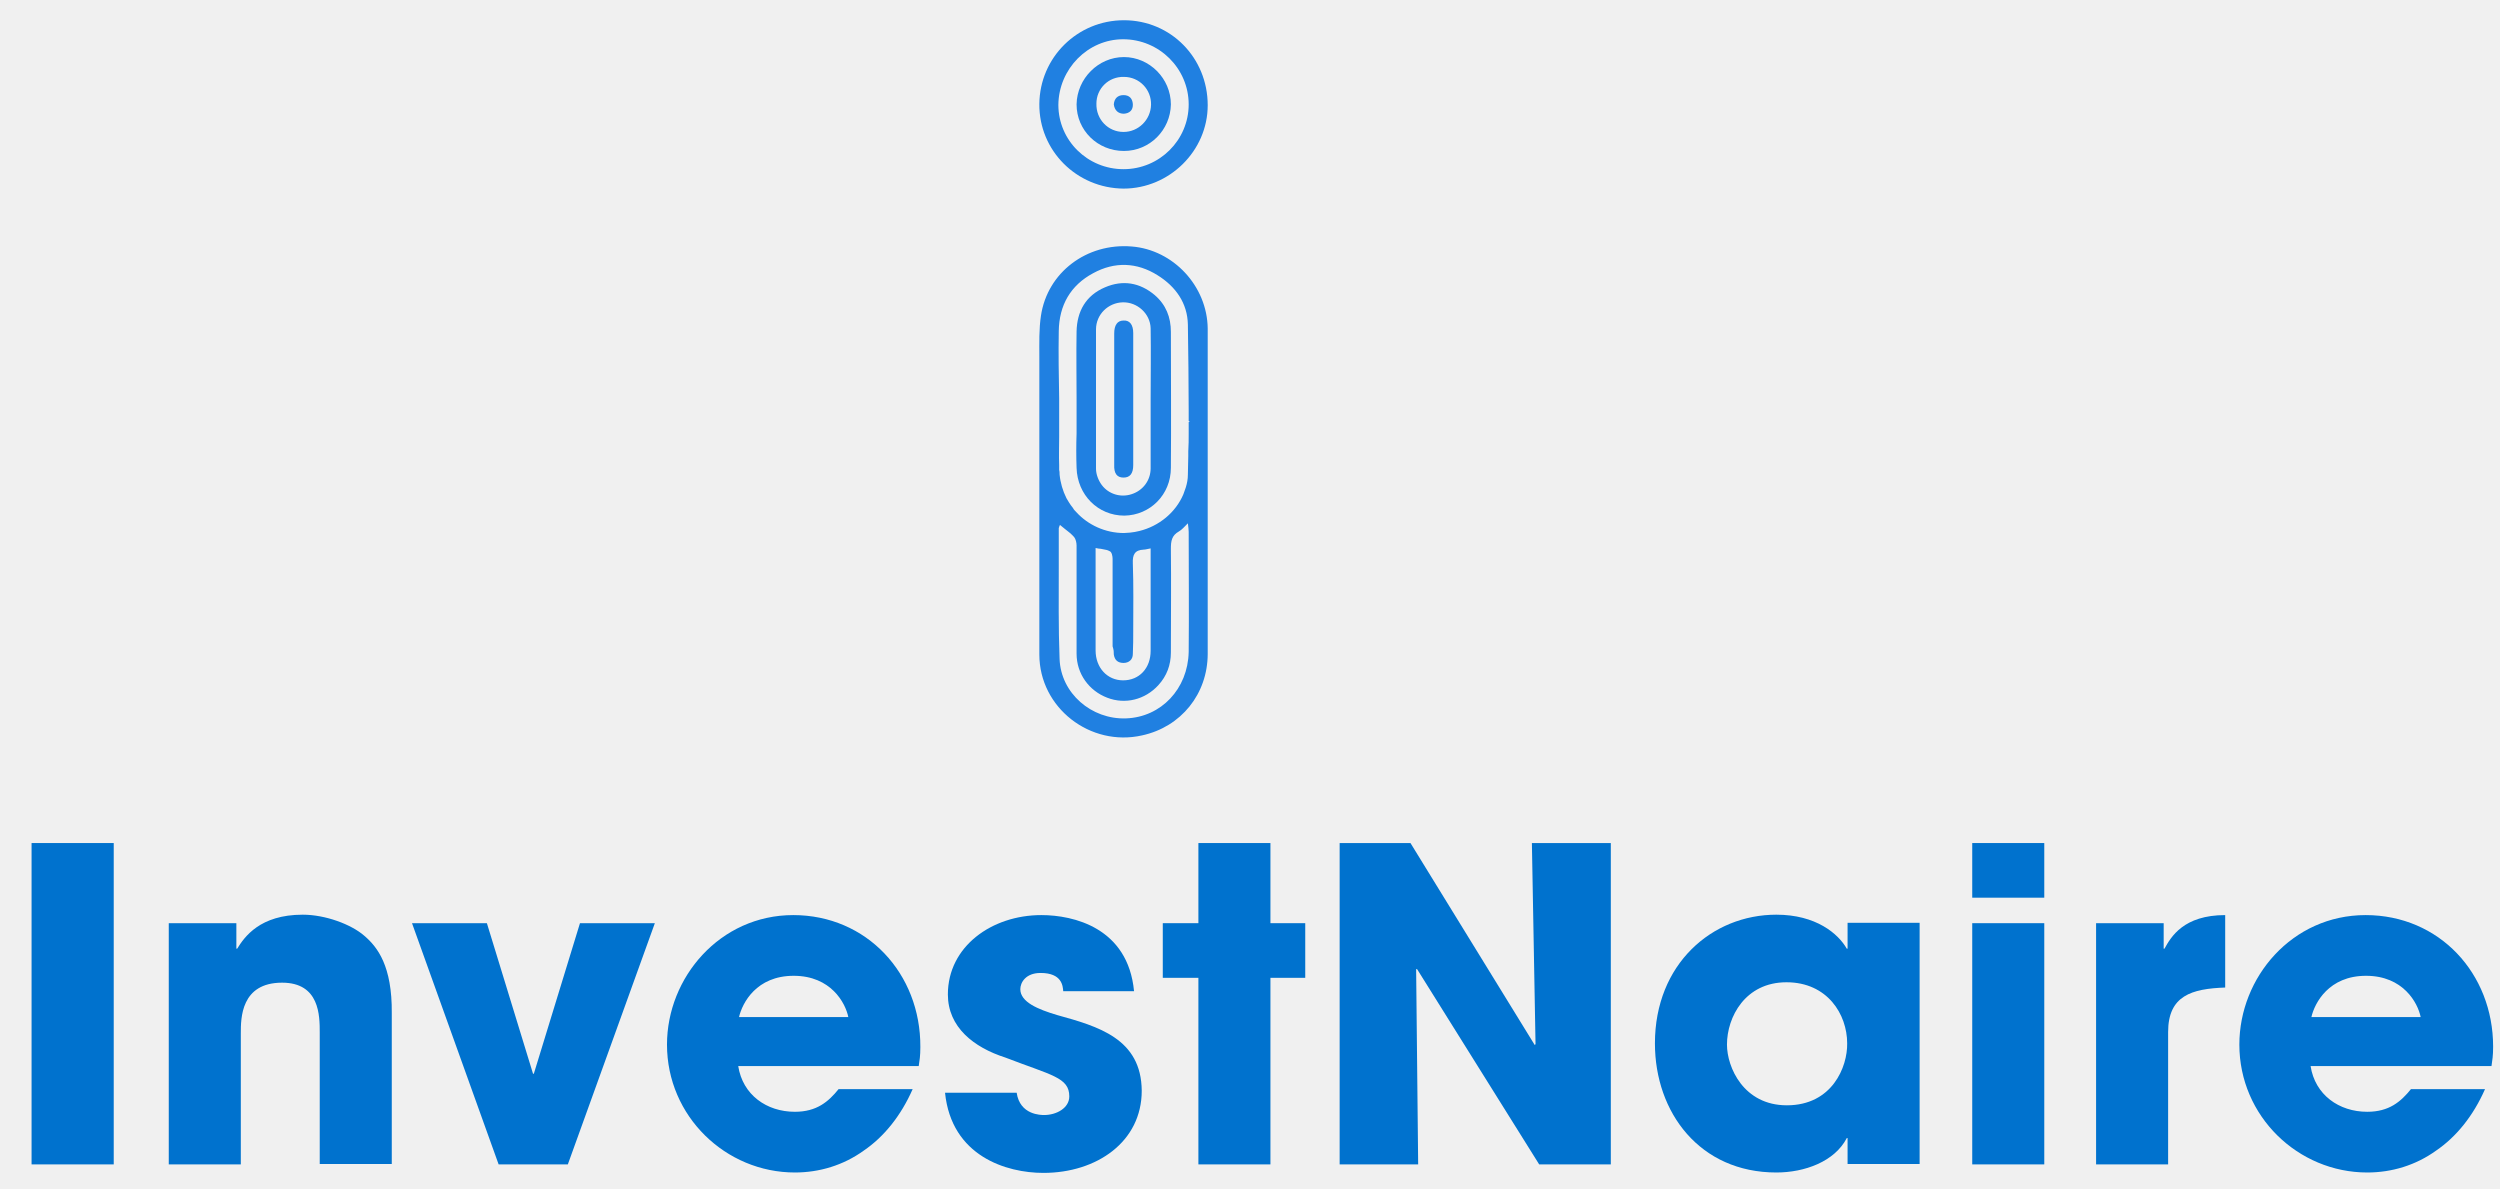
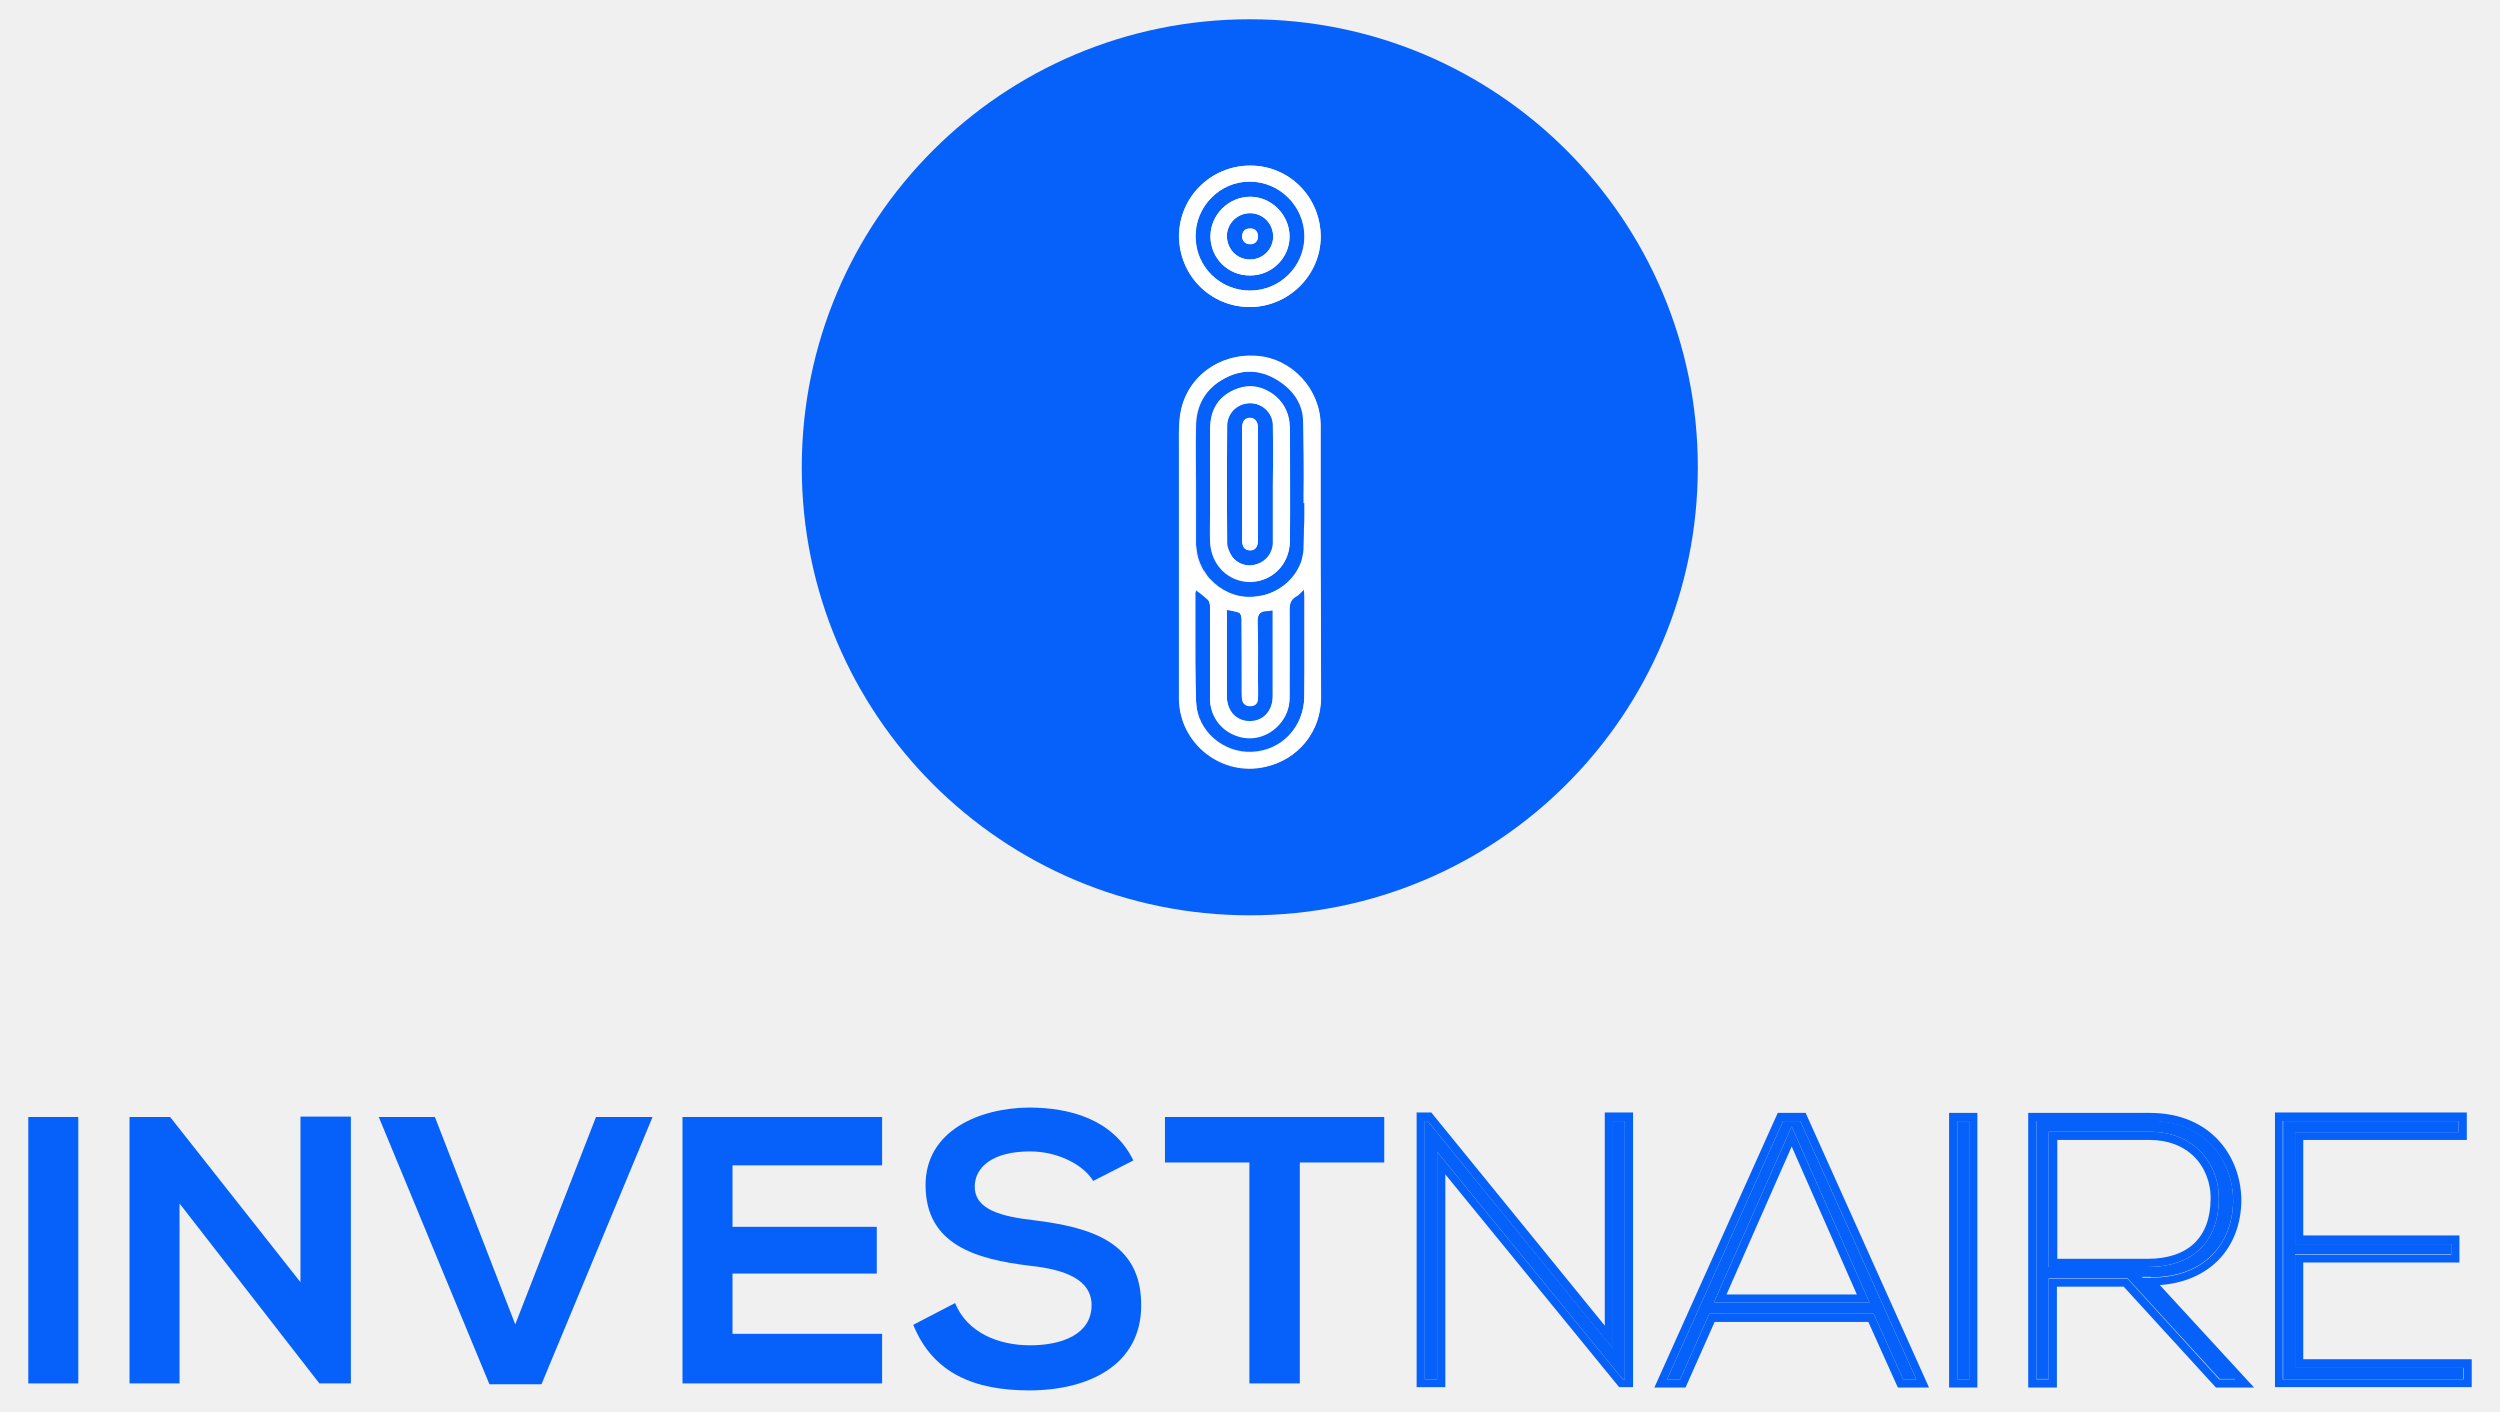
- <svg xmlns="http://www.w3.org/2000/svg" version="1.1" id="Layer_1" x="0px" y="0px" viewBox="0 0 617.7 293.7" style="enable-background:new 0 0 617.7 293.7;" xml:space="preserve">
+ <svg xmlns="http://www.w3.org/2000/svg" version="1.1" id="Layer_1" x="0px" y="0px" viewBox="0 0 609.9 344.3" style="enable-background:new 0 0 609.9 344.3;" xml:space="preserve">
  <style type="text/css">
- 	.st0{fill:#2080E1;}
- 	.st1{fill:#0072CE;}
+ 	.st0{fill:#0561F9;}
+ 	.st1{fill:#FFFFFF;}
+ 	.st2{fill:none;}
</style>
  <g>
-     <path class="st0" d="M298.4,161.5c0-13.3,0-26.7,0-40h0c0-1.9,0-3.8,0-5.7c0-0.4,0-0.8,0-1.1c0-1.9,0-3.8,0-5.7v-5.4   c0-0.7,0-1.3,0-2v-1.1c0-6.4,0-12.9,0-19.3c-0.1-10.5-8.5-19.5-18.8-20.3c-11.1-0.9-20.8,6.4-22.4,17.1c-0.5,3.3-0.4,6.7-0.4,10   c0,6.5,0,12.9,0,19.3c0,2.4,0,4.9,0,7.4v1.1c0,0.1,0,0.3,0,0.4c0,0.3,0,0.6,0,0.9v6.3c0,0.4,0,0.8,0,1.1c0,0.7,0,1.3,0,2   c0,0.4,0,0.8,0,1.1c0,0.3,0,0.5,0,0.8v9.5c0,7.9,0,15.9,0,23.8c0,13.2,12.6,22.9,25.4,20C291.8,179.6,298.4,171.5,298.4,161.5z    M261.6,81.8c0.1-6.4,2.9-11.3,8.5-14.3c5.3-2.9,10.8-2.7,15.9,0.5c4.5,2.8,7.4,6.9,7.5,12.2c0.1,7.1,0.2,14.2,0.2,21.3   c0,0.4,0,0.8,0,1.1c0,0.1,0,0.2,0,0.3c0,0.4,0,0.8,0,1.1l0.3,0.1c-0.1,0-0.2,0.1-0.3,0.2c0,0.4,0,0.8,0,1.1c0,0.2,0,0.5,0,0.7   c0,0.4,0,0.8,0,1.1c0,1.4,0,2.8-0.1,4.3c0,0.4,0,0.8,0,1.2c0,1.5-0.1,3-0.1,4.6c0,1.1-0.2,2.1-0.5,3.1c-0.2,0.6-0.4,1.2-0.6,1.7   c-1.9,4.5-6,7.9-10.9,9.1c-0.7,0.2-1.5,0.3-2.3,0.4c-0.5,0-1,0.1-1.5,0.1c-4.6,0-8.9-2-11.8-5.2c-0.3-0.3-0.6-0.6-0.8-1   c-0.4-0.5-0.7-0.9-1-1.4c-0.2-0.3-0.4-0.7-0.6-1c-0.9-1.8-1.5-3.8-1.7-5.9c0-0.4,0-0.8-0.1-1.1c0-0.4,0-0.8,0-1.1   c-0.1-2.4,0-4.8,0-7.2c0-3.1,0-6.2,0-9.3h0C261.6,93,261.5,87.4,261.6,81.8z M275.2,161.7c0.2,1.4,1,2.1,2.4,2.1   c1.3,0,2.3-0.8,2.3-2.2c0.1-2,0.1-3.9,0.1-5.9c0-5.5,0.1-11-0.1-16.5c-0.1-2.2,0.5-3.3,2.7-3.4c0.5,0,1-0.2,1.7-0.3v2.1   c0,7.7,0,15.5,0,23.2c0,4.3-2.8,7.3-6.8,7.3c-3.9,0-6.8-3.1-6.8-7.4c0-7.7,0-15.5,0-23.2v-2.1c0.5,0.1,0.9,0.2,1.3,0.2   c0.5,0.1,1.1,0.2,1.5,0.3c0.3,0.1,0.5,0.2,0.7,0.3c0.5,0.2,0.7,1.2,0.7,1.9c0,7.2,0,14.4,0,21.6   C275.2,160.6,275.2,161.1,275.2,161.7z M278.2,177.5c-8.5,0.3-16.1-6.2-16.4-14.7c-0.3-7.7-0.2-15.4-0.2-23.1c0-0.4,0-0.8,0-1.1   c0-2.7,0-5.3,0-8c0-0.1,0-0.2,0.1-0.4c0-0.1,0.1-0.3,0.2-0.5c0.4,0.3,0.7,0.6,1.1,0.9c0.9,0.7,1.7,1.3,2.4,2.1   c0.4,0.5,0.6,1.4,0.6,2.1c0,1.2,0,2.4,0,3.6c0,0.4,0,0.8,0,1.1c0,7.3,0,14.7,0,22c0,5,3.1,9.2,7.6,10.9c4.4,1.7,9.3,0.5,12.6-3.1   c2.1-2.3,3.1-5,3.1-8.1c0-8.5,0.1-17.1,0-25.6c0-1.9,0.2-3.3,2-4.3c0.7-0.4,1.3-1.1,2.2-2c0.1,0.9,0.2,1.5,0.2,2.1   c0,9.9,0.1,19.8,0,29.7C293.5,170.2,286.9,177.2,278.2,177.5z" />
-     <path class="st0" d="M277.6,46.6c11.3,0,20.8-9.3,20.8-20.6c0-11.7-9.1-21-20.7-21c-11.5,0-20.8,9.2-20.9,20.7   C256.7,37.2,266,46.5,277.6,46.6z M277.5,9.7c8.9,0,16.2,7.2,16.2,16.1c0,8.8-7.2,16-16.1,16c-8.9,0-16.1-7.1-16.1-15.9   C261.6,17,268.8,9.7,277.5,9.7z" />
-     <path class="st0" d="M266,115.6c0.2,6.7,5.3,11.8,11.8,11.8c6.4-0.1,11.5-5.2,11.5-11.8c0.1-11.2,0-22.4,0-33.6   c0-3.6-1.2-6.7-4-9.1c-3.7-3.1-7.9-3.8-12.3-1.9c-4.7,2-6.9,5.9-7,10.9c-0.1,5.6,0,11.2,0,16.7h0c0,2.8,0,5.6,0,8.5   C265.9,109.9,265.9,112.8,266,115.6z M270.8,81.4c0-3.7,3-6.6,6.6-6.7c3.6-0.1,6.8,2.8,6.9,6.4c0.1,5.8,0,11.7,0,17.5h0   c0,5.7,0,11.4,0,17.1c0,3-1.9,5.5-4.7,6.4c-2.7,0.9-5.7,0-7.4-2.3c-0.8-1.1-1.4-2.6-1.4-4C270.8,104.4,270.8,92.9,270.8,81.4z" />
-     <path class="st0" d="M277.7,37.3c6.4,0,11.5-5.2,11.6-11.5c0-6.4-5.3-11.7-11.6-11.7c-6.3,0-11.6,5.3-11.7,11.7   C266,32.2,271.2,37.3,277.7,37.3z M277.7,19c3.8,0,6.8,3.1,6.7,6.9c-0.1,3.7-3.1,6.7-6.8,6.7c-3.8,0-6.8-3.1-6.7-7   C270.9,21.9,273.9,18.9,277.7,19z" />
-     <path class="st0" d="M277.6,118c1.6,0,2.4-1,2.4-3.1c0-10.9,0-21.7,0-32.6c0-2.1-0.9-3.2-2.4-3.1c-1.5,0-2.3,1.1-2.3,3.2   c0,5.4,0,10.9,0,16.3h0c0,5.4,0,10.7,0,16.1C275.2,117,276,118,277.6,118z" />
-     <path class="st0" d="M277.7,28.1c1.4-0.1,2.3-0.9,2.2-2.4c-0.1-1.4-0.9-2.2-2.3-2.2c-1.5,0-2.3,0.9-2.4,2.3   C275.4,27.3,276.3,28.1,277.7,28.1z" />
-     <rect x="7.8" y="208.3" class="st1" width="20.3" height="79.4" />
-     <path class="st1" d="M90,231.2c-3.2-2.8-9.6-5.2-15.2-5.2c-10.6,0-14.4,5.5-16.2,8.4h-0.2v-6.3H41.7v59.6h17.8v-32.4   c0-3.7,0-12.5,10.2-12.5c9.3,0,9.3,8.2,9.3,12.3v32.5h17.8v-37.3C96.9,238.7,93.3,234,90,231.2z" />
-     <polygon class="st1" points="131.9,265.3 131.7,265.3 120.3,228.1 101.8,228.1 123.2,287.7 140.3,287.7 161.8,228.1 143.3,228.1     " />
-     <path class="st1" d="M196,226.1c-18.1,0-31.2,15.4-31.2,32c0,17.7,14.5,31.6,31.6,31.6c6.1,0,12-1.8,17-5.4   c5-3.4,9.2-8.6,12.1-15.2h-18.3c-2.5,3.1-5.4,5.6-10.8,5.6c-7,0-12.9-4.2-14-11.3H227c0.2-1.4,0.4-2.4,0.4-4.7   C227.5,240.5,214.1,226.1,196,226.1z M182.6,251.3c0.8-3.5,4.3-10.2,13.5-10.2s12.8,6.7,13.5,10.2H182.6z" />
-     <path class="st1" d="M261.2,250.8c-4.7-1.4-9.1-3.2-9.1-6.4c0-1.6,1.3-4,5-4c5.3,0,5.5,3.2,5.6,4.5h17.5   c-1.5-15.7-15-18.8-22.9-18.8c-12.3,0-23.1,7.8-23.1,19.6c0,8.1,6.4,13.1,14.2,15.6c11.4,4.4,15.8,4.9,15.8,9.6   c0,2.9-3.2,4.6-6.2,4.6c-0.8,0-6,0-6.8-5.5h-17.7c1.6,15.7,15.2,19.8,24.3,19.8c13.2,0,24.3-7.7,24.3-20.3   C282,256.6,271.3,253.6,261.2,250.8z" />
-     <polygon class="st1" points="313.9,208.3 296.1,208.3 296.1,228.1 287.3,228.1 287.3,241.6 296.1,241.6 296.1,287.7 313.9,287.7    313.9,241.6 322.5,241.6 322.5,228.1 313.9,228.1  " />
-     <polygon class="st1" points="379.4,258 379.2,258.2 348.5,208.3 331,208.3 331,287.7 350.4,287.7 349.9,239.5 350.1,239.4    380.3,287.7 398,287.7 398,208.3 378.5,208.3  " />
-     <path class="st1" d="M456.5,234.4h-0.2c-2.1-3.7-7.6-8.4-17.4-8.4c-15.9,0-30,12.2-30,31.8c0,17.1,11.1,31.9,30,31.9   c7,0,14.4-2.7,17.4-8.5h0.2v6.4h17.8v-59.6h-17.8V234.4z M441.5,273.1c-10.7,0-14.8-9.4-14.8-15c0-6.8,4.5-15.4,14.7-15.4   c10.1,0,15,7.9,15,15.1C456.5,263.6,452.7,273.1,441.5,273.1z" />
-     <rect x="487.3" y="208.3" class="st1" width="17.8" height="13.5" />
-     <rect x="487.3" y="228.1" class="st1" width="17.8" height="59.6" />
-     <path class="st1" d="M534.8,234.4h-0.2v-6.3h-16.7v59.6h17.8V255c0-9,5.8-10.7,14.1-11v-17.9C539.5,226.1,536.4,231.5,534.8,234.4z   " />
-     <path class="st1" d="M616,258.6c0-18.1-13.3-32.5-31.5-32.5s-31.2,15.4-31.2,32c0,17.7,14.5,31.6,31.6,31.6c6.1,0,12-1.8,17-5.4   c5-3.4,9.2-8.6,12.1-15.2h-18.3c-2.5,3.1-5.4,5.6-10.8,5.6c-7,0-12.9-4.2-14-11.3h44.7C615.8,261.9,616,261,616,258.6z    M571.1,251.3c0.8-3.5,4.3-10.2,13.5-10.2s12.8,6.7,13.5,10.2H571.1z" />
+     <g>
+       <path class="st0" d="M304.9,63.3c3.1,0,5.6-2.4,5.7-5.5c0.1-3.2-2.4-5.7-5.6-5.8c-3.1,0-5.6,2.4-5.7,5.5    C299.3,60.7,301.7,63.3,304.9,63.3z M305,55.7c1.1,0,1.8,0.6,1.9,1.8c0.1,1.3-0.7,2-1.9,2c-1.2,0-1.9-0.7-2-1.9    C303.1,56.4,303.7,55.7,305,55.7z" />
+       <path class="st0" d="M304.9,70.9c7.3,0,13.3-5.9,13.3-13.2c0-7.4-6.1-13.4-13.4-13.4c-7.3,0-13.2,6.1-13.2,13.4    C291.6,65,297.6,70.9,304.9,70.9z M305,48c5.2,0,9.6,4.5,9.6,9.7c0,5.2-4.3,9.5-9.6,9.5c-5.4,0-9.7-4.3-9.7-9.6    C295.3,52.4,299.7,48,305,48z" />
+       <path class="st0" d="M304.9,4.7c-60.4,0-109.3,48.9-109.3,109.3c0,60.4,48.9,109.3,109.3,109.3c60.4,0,109.3-48.9,109.3-109.3    C414.2,53.6,365.3,4.7,304.9,4.7z M305,40.4c9.6,0,17.2,7.8,17.2,17.4c0,9.4-7.9,17.1-17.3,17.1c-9.6,0-17.3-7.8-17.3-17.4    C287.7,48,295.5,40.4,305,40.4z M322.2,170.3c0,8.2-5.5,15-13.5,16.8c-10.6,2.5-21-5.6-21.1-16.6c0-6.6,0-13.2,0-19.8v-7.9    c0-0.2,0-0.4,0-0.6c0-0.3,0-0.6,0-1c0-0.5,0-1.1,0-1.6c0-0.3,0-0.6,0-0.9v-5.2c0-0.3,0-0.5,0-0.8c0-0.1,0-0.2,0-0.3v-0.9    c0-2,0-4.1,0-6.1c0-5.4,0-10.7,0-16c0-2.8-0.1-5.6,0.3-8.3c1.4-8.9,9.4-14.9,18.6-14.2c8.6,0.7,15.6,8.1,15.6,16.8    c0,5.3,0,10.7,0,16v1c0,0.6,0,1.1,0,1.7v4.4c0,1.6,0,3.2,0,4.7c0,0.3,0,0.6,0,1c0,1.6,0,3.2,0,4.7h0    C322.2,148.2,322.3,159.3,322.2,170.3z" />
+       <path class="st0" d="M302.9,151c0-0.5-0.2-1.4-0.6-1.6c-0.2-0.1-0.4-0.2-0.6-0.2c-0.4-0.1-0.8-0.2-1.3-0.3    c-0.4-0.1-0.7-0.1-1.1-0.2v1.8c0,6.4,0,12.8,0,19.3c0,3.6,2.3,6.1,5.6,6.1c3.3,0,5.6-2.5,5.6-6.1c0-6.4,0-12.8,0-19.3v-1.7    c-0.6,0.1-1,0.2-1.4,0.2c-1.9,0-2.3,1-2.3,2.8c0.1,4.6,0.1,9.1,0.1,13.7c0,1.6,0,3.3,0,4.9c-0.1,1.2-0.8,1.8-1.9,1.8    c-1.1,0-1.8-0.6-2-1.8c-0.1-0.5,0-1,0-1.5C303,163,303,157,302.9,151z" />
+       <path class="st0" d="M310.5,103.6c-0.1-3-2.8-5.4-5.7-5.3c-3,0.1-5.5,2.5-5.5,5.5c0,9.5,0,19,0,28.6c0,1.1,0.5,2.3,1.2,3.3    c1.4,2,3.9,2.7,6.1,1.9c2.3-0.7,3.9-2.8,3.9-5.3c0-4.7,0-9.5,0-14.2h0C310.6,113.3,310.6,108.5,310.5,103.6z M304.9,134.2    c-1.3,0-1.9-0.9-1.9-2.7c0-4.5,0-8.9,0-13.4h0c0-4.5,0-9,0-13.5c0-1.8,0.6-2.6,1.9-2.7c1.3,0,2,0.9,2,2.6c0,9,0,18,0,27.1    C306.9,133.4,306.2,134.3,304.9,134.2z" />
+       <path class="st0" d="M318.3,121.7c0-0.1,0-0.2,0-0.2c0-0.3,0-0.6,0-0.9c0-5.9,0-11.8-0.1-17.7c-0.1-4.4-2.5-7.8-6.2-10.2    c-4.3-2.6-8.8-2.8-13.2-0.4c-4.7,2.5-7,6.6-7,11.9c-0.1,4.6,0,9.3,0,13.9h0c0,2.6,0,5.1,0,7.7c0,2,0,4,0,6c0,0.3,0,0.6,0,0.9    c0,0.3,0,0.6,0.1,0.9c0.1,1.7,0.6,3.4,1.4,4.9c0.1,0.3,0.3,0.6,0.5,0.8c0.3,0.4,0.5,0.8,0.8,1.2c0.2,0.3,0.4,0.5,0.7,0.8    c2.5,2.7,6,4.4,9.8,4.3c0.4,0,0.9,0,1.3-0.1c0.6-0.1,1.3-0.2,1.9-0.3c4-1,7.5-3.8,9.1-7.5c0.2-0.5,0.4-0.9,0.5-1.4    c0.2-0.8,0.4-1.7,0.4-2.6c0-1.3,0.1-2.5,0.1-3.8c0-0.3,0-0.6,0-1c0-1.2,0.1-2.4,0.1-3.5c0-0.3,0-0.6,0-1c0-0.2,0-0.4,0-0.6    c0-0.3,0-0.6,0-1c0.1,0,0.2-0.1,0.2-0.1l-0.2-0.1C318.3,122.3,318.3,122,318.3,121.7z M314.6,132.2c0,5.5-4.3,9.7-9.6,9.8    c-5.4,0-9.6-4.2-9.8-9.8c-0.1-2.3,0-4.7,0-7c0-2.3,0-4.7,0-7h0c0-4.6,0-9.3,0-13.9c0.1-4.2,1.9-7.4,5.8-9.1    c3.6-1.6,7.2-1,10.2,1.6c2.3,2,3.3,4.6,3.3,7.5C314.6,113.6,314.7,122.9,314.6,132.2z" />
+       <path class="st0" d="M318.1,143.7c-0.8,0.7-1.2,1.3-1.8,1.6c-1.5,0.8-1.7,2-1.7,3.5c0.1,7.1,0,14.2,0,21.2c0,2.6-0.8,4.8-2.6,6.7    c-2.7,2.9-6.8,3.9-10.5,2.6c-3.8-1.4-6.3-4.9-6.3-9c0-6.1,0-12.2,0-18.3c0-0.3,0-0.6,0-1c0-1,0-2,0-3c0-0.6-0.1-1.4-0.5-1.8    c-0.6-0.6-1.3-1.2-2-1.7c-0.3-0.2-0.6-0.5-0.9-0.7c0,0.2-0.1,0.3-0.1,0.4c0,0.1-0.1,0.2-0.1,0.3c0,2.2,0,4.4,0,6.6    c0,0.3,0,0.6,0,0.9c0,6.4-0.1,12.8,0.2,19.2c0.3,7.1,6.6,12.5,13.6,12.2c7.2-0.3,12.7-6,12.8-13.5c0.1-8.2,0-16.4,0-24.7    C318.2,144.9,318.2,144.5,318.1,143.7z" />
+       <path class="st1" d="M322.2,137.1c0-1.6,0-3.1,0-4.7c0-0.3,0-0.6,0-1c0-1.6,0-3.1,0-4.7v-4.4c0-0.6,0-1.1,0-1.7v-1    c0-5.3,0-10.7,0-16c-0.1-8.7-7-16.2-15.6-16.8c-9.2-0.7-17.3,5.3-18.6,14.2c-0.4,2.7-0.3,5.5-0.3,8.3c0,5.4,0,10.7,0,16    c0,2,0,4.1,0,6.1v0.9c0,0.1,0,0.2,0,0.3c0,0.3,0,0.5,0,0.8v5.2c0,0.3,0,0.6,0,0.9c0,0.5,0,1.1,0,1.6c0,0.3,0,0.6,0,1    c0,0.2,0,0.4,0,0.6v7.9c0,6.6,0,13.2,0,19.8c0,10.9,10.4,19,21.1,16.6c8-1.8,13.5-8.6,13.5-16.8    C322.3,159.3,322.2,148.2,322.2,137.1L322.2,137.1z M318.2,170.1c-0.1,7.4-5.6,13.2-12.8,13.5c-7,0.3-13.4-5.1-13.6-12.2    c-0.2-6.4-0.2-12.8-0.2-19.2c0-0.3,0-0.6,0-0.9c0-2.2,0-4.4,0-6.6c0-0.1,0-0.2,0.1-0.3c0-0.1,0.1-0.2,0.1-0.4    c0.3,0.3,0.6,0.5,0.9,0.7c0.7,0.6,1.4,1.1,2,1.7c0.4,0.4,0.5,1.2,0.5,1.8c0,1,0,2,0,3c0,0.3,0,0.6,0,1c0,6.1,0,12.2,0,18.3    c0,4.1,2.5,7.6,6.3,9c3.7,1.4,7.7,0.4,10.5-2.6c1.7-1.9,2.6-4.1,2.6-6.7c0-7.1,0-14.2,0-21.2c0-1.5,0.2-2.7,1.7-3.5    c0.6-0.3,1-0.9,1.8-1.6c0.1,0.8,0.2,1.3,0.2,1.7C318.2,153.7,318.3,161.9,318.2,170.1z M303,170.5c0.1,1.2,0.9,1.8,2,1.8    c1.1,0,1.9-0.6,1.9-1.8c0.1-1.6,0-3.3,0-4.9c0-4.6,0.1-9.1-0.1-13.7c-0.1-1.8,0.4-2.8,2.3-2.8c0.4,0,0.8-0.1,1.4-0.2v1.7    c0,6.4,0,12.8,0,19.3c0,3.6-2.4,6.1-5.6,6.1c-3.3,0-5.6-2.5-5.6-6.1c0-6.4,0-12.9,0-19.3v-1.8c0.4,0.1,0.7,0.1,1.1,0.2    c0.5,0.1,0.9,0.2,1.3,0.3c0.2,0.1,0.4,0.1,0.6,0.2c0.4,0.2,0.6,1,0.6,1.6c0,6,0,12,0,18C303,169.5,302.9,170,303,170.5z     M318.2,122.9c0,0.3,0,0.6,0,1c0,0.2,0,0.4,0,0.6c0,0.3,0,0.6,0,1c0,1.2,0,2.4-0.1,3.5c0,0.3,0,0.6,0,1c0,1.3-0.1,2.5-0.1,3.8    c0,0.9-0.2,1.7-0.4,2.6c-0.1,0.5-0.3,1-0.5,1.4c-1.6,3.7-5,6.5-9.1,7.5c-0.6,0.2-1.2,0.3-1.9,0.3c-0.4,0-0.8,0.1-1.3,0.1    c-3.8,0-7.3-1.7-9.8-4.3c-0.2-0.3-0.5-0.5-0.7-0.8c-0.3-0.4-0.6-0.8-0.8-1.2c-0.2-0.3-0.3-0.5-0.5-0.8c-0.8-1.5-1.3-3.1-1.4-4.9    c0-0.3,0-0.6-0.1-0.9c0-0.3,0-0.6,0-0.9c-0.1-2,0-4,0-6c0-2.6,0-5.1,0-7.7h0c0-4.6,0-9.3,0-13.9c0.1-5.3,2.4-9.4,7-11.9    c4.4-2.4,8.9-2.3,13.2,0.4c3.7,2.3,6.2,5.7,6.2,10.2c0.1,5.9,0.2,11.8,0.1,17.7c0,0.3,0,0.6,0,0.9c0,0.1,0,0.2,0,0.2    c0,0.3,0,0.6,0,0.9l0.2,0.1C318.4,122.8,318.3,122.8,318.2,122.9z" />
+       <path class="st1" d="M304.9,74.9c9.4,0,17.2-7.7,17.3-17.1c0-9.7-7.6-17.4-17.2-17.4c-9.5,0-17.3,7.6-17.3,17.1    C287.6,67.2,295.3,74.9,304.9,74.9z M304.9,44.3c7.4,0,13.4,6,13.4,13.4c0,7.3-6,13.2-13.3,13.2c-7.4,0-13.3-5.9-13.3-13.2    C291.6,50.4,297.6,44.3,304.9,44.3z" />
+       <path class="st1" d="M311.3,96.7c-3.1-2.6-6.6-3.2-10.2-1.6c-3.9,1.7-5.7,4.9-5.8,9.1c-0.1,4.6,0,9.3,0,13.9h0c0,2.3,0,4.7,0,7    c0,2.3,0,4.7,0,7c0.2,5.6,4.4,9.8,9.8,9.8c5.3,0,9.5-4.3,9.6-9.8c0.1-9.3,0-18.6,0-27.9C314.6,101.3,313.6,98.7,311.3,96.7z     M310.6,132.4c0,2.5-1.6,4.5-3.9,5.3c-2.2,0.7-4.7,0-6.1-1.9c-0.6-0.9-1.2-2.2-1.2-3.3c-0.1-9.5-0.1-19,0-28.6    c0-3.1,2.5-5.5,5.5-5.5c3-0.1,5.7,2.3,5.7,5.3c0.1,4.8,0,9.7,0,14.5h0C310.6,122.9,310.6,127.6,310.6,132.4z" />
+       <path class="st1" d="M305,67.2c5.3,0,9.6-4.3,9.6-9.5c0-5.3-4.4-9.7-9.6-9.7c-5.2,0-9.7,4.4-9.7,9.7C295.3,63,299.6,67.3,305,67.2    z M305,52c3.2,0,5.6,2.6,5.6,5.8c0,3.1-2.6,5.6-5.7,5.5c-3.2,0-5.6-2.6-5.6-5.8C299.4,54.4,301.9,52,305,52z" />
+       <path class="st1" d="M304.9,102c-1.3,0-1.9,0.9-1.9,2.7c0,4.5,0,9,0,13.5h0c0,4.5,0,8.9,0,13.4c0,1.8,0.6,2.6,1.9,2.7    c1.3,0,2-0.8,2-2.6c0-9,0-18,0-27.1C306.9,102.9,306.2,102,304.9,102z" />
+       <path class="st1" d="M305,59.6c1.2,0,1.9-0.8,1.9-2c-0.1-1.2-0.7-1.8-1.9-1.8c-1.2,0-1.9,0.7-2,1.9    C303.1,58.9,303.8,59.6,305,59.6z" />
+     </g>
+     <g>
+       <path class="st2" d="M539.3,292.6c0-4-1.4-7.7-4-10.4c-2.7-2.7-6.4-4.1-10.9-4.1h-22.6v29h22C533.7,307.1,539.2,302,539.3,292.6z" />
+       <polygon class="st2" points="421.2,315.8 453,315.8 437.1,279.8   " />
+       <rect x="6.9" y="272.5" class="st0" width="12.2" height="65" />
+       <polygon class="st0" points="73.3,312.8 41.5,272.5 31.6,272.5 31.6,337.5 43.8,337.5 43.8,293.6 78,337.6 78,337.5 85.6,337.5     85.6,272.4 73.3,272.4   " />
+       <polygon class="st0" points="125.7,323.1 106.1,272.5 92.4,272.5 119.4,337.7 132.1,337.7 159.2,272.5 145.4,272.5   " />
+       <polygon class="st0" points="166.5,337.5 215.2,337.5 215.2,325.4 178.7,325.4 178.7,310.7 213.9,310.7 213.9,299.3 178.7,299.3     178.7,284.3 215.2,284.3 215.2,272.5 166.5,272.5   " />
+       <path class="st0" d="M252.3,297.7c-7.8-0.9-14.5-2.5-14.5-8.2c0-4.8,4.4-8.6,13.5-8.6c7.1,0,13.2,3.5,15.4,7.2l9.8-5    c-4.9-10-15.4-12.9-25.5-12.9c-12,0.1-25.2,5.6-25.2,18.9c0,14.6,12.3,18.1,25.5,19.7c8.6,0.9,15,3.4,15,9.6c0,7.1-7.2,9.8-15,9.8    c-7.9,0-15.4-3.2-18.3-10.3l-10.2,5.3c4.8,11.9,15,16,28.3,16c14.5,0,27.3-6.2,27.3-20.7C278.5,302.9,265.9,299.4,252.3,297.7z" />
+       <polygon class="st0" points="284.2,283.6 304.8,283.6 304.8,337.5 317.1,337.5 317.1,283.6 337.7,283.6 337.7,272.5 284.2,272.5       " />
+       <polygon class="st0" points="347.6,273.5 347.6,336.5 350.6,336.5 350.6,281 395.9,336.5 396.4,336.5 396.4,273.5 393.5,273.5     393.5,329 348.3,273.5   " />
+       <path class="st0" d="M391.5,323.4l-42-51.6l-0.3-0.4h-3.6v67h7v-51.9l42.4,51.9h3.4v-67h-6.9V323.4z M393.5,273.5h2.9v63h-0.5    L350.6,281v55.5h-3v-63h0.7l45.2,55.6V273.5z" />
+       <path class="st0" d="M435,273.5l-28.3,63h3.2l7.1-16h40.1l7.2,16h3.2l-28.3-63H435z M418.1,317.8l19-43l19,43H418.1z" />
+       <path class="st0" d="M433.7,271.5l-30.1,67h7.6l7.1-16h37.5l7.2,16h7.6l-30.1-67H433.7z M464.3,336.5l-7.2-16H417l-7.1,16h-3.2    l28.3-63h4.2l28.3,63H464.3z" />
+       <path class="st0" d="M418.1,317.8h38l-19-43L418.1,317.8z M421.2,315.8l15.9-36.1l15.9,36.1H421.2z" />
+       <rect x="477.5" y="273.5" class="st0" width="2.9" height="63" />
+       <path class="st0" d="M475.5,338.5h6.9v-67h-6.9V338.5z M477.5,273.5h2.9v63h-2.9V273.5z" />
+       <path class="st0" d="M524.7,311.6c6.3,0,11.5-1.9,15-5.5c3.3-3.3,5.1-8.1,5.1-13.4c-0.1-9.3-6.5-19.3-20.4-19.3h-27.6v63h3v-24.6    H519l22.5,24.6h3.9l-22.9-24.9H524.7z M499.8,309.1v-33h24.6c5,0,9.2,1.6,12.3,4.7c3,3,4.7,7.3,4.6,11.8    c-0.1,10.5-6.5,16.5-17.4,16.5H499.8z" />
+       <path class="st0" d="M541.1,307.5c3.7-3.7,5.7-9,5.7-14.8c-0.1-10.2-7.1-21.2-22.4-21.2h-29.6v67h7v-24.6h16.3l22.5,24.6h9.3    l-23-25C532.7,313.1,537.6,311,541.1,307.5z M545.3,336.5h-3.9L519,311.9h-19.2v24.6h-3v-63h27.6c13.9,0,20.3,10,20.4,19.3    c0,5.3-1.8,10-5.1,13.4c-3.6,3.6-8.7,5.5-15,5.5h-2.3L545.3,336.5z" />
+       <path class="st0" d="M541.3,292.6c0.1-4.5-1.6-8.8-4.6-11.8c-3.1-3.1-7.3-4.7-12.3-4.7h-24.6v33h24    C534.8,309.1,541.2,303.1,541.3,292.6z M501.8,278.1h22.6c4.4,0,8.2,1.4,10.9,4.1c2.6,2.6,4.1,6.4,4,10.4    c-0.1,9.4-5.6,14.5-15.4,14.5h-22V278.1z" />
+       <polygon class="st0" points="559.9,306 598,306 598,303.5 559.9,303.5 559.9,276.2 599.8,276.2 599.8,273.5 557,273.5 557,336.5     600.9,336.5 600.9,333.6 559.9,333.6   " />
+       <path class="st0" d="M561.9,331.6V308H600v-6.6h-38.1v-23.3h39.9v-6.7H555v67h48v-6.8H561.9z M600.9,336.5h-44v-63h42.9v2.7h-39.9    v27.3H598v2.6h-38.1v27.6h41.1V336.5z" />
+     </g>
  </g>
</svg>
